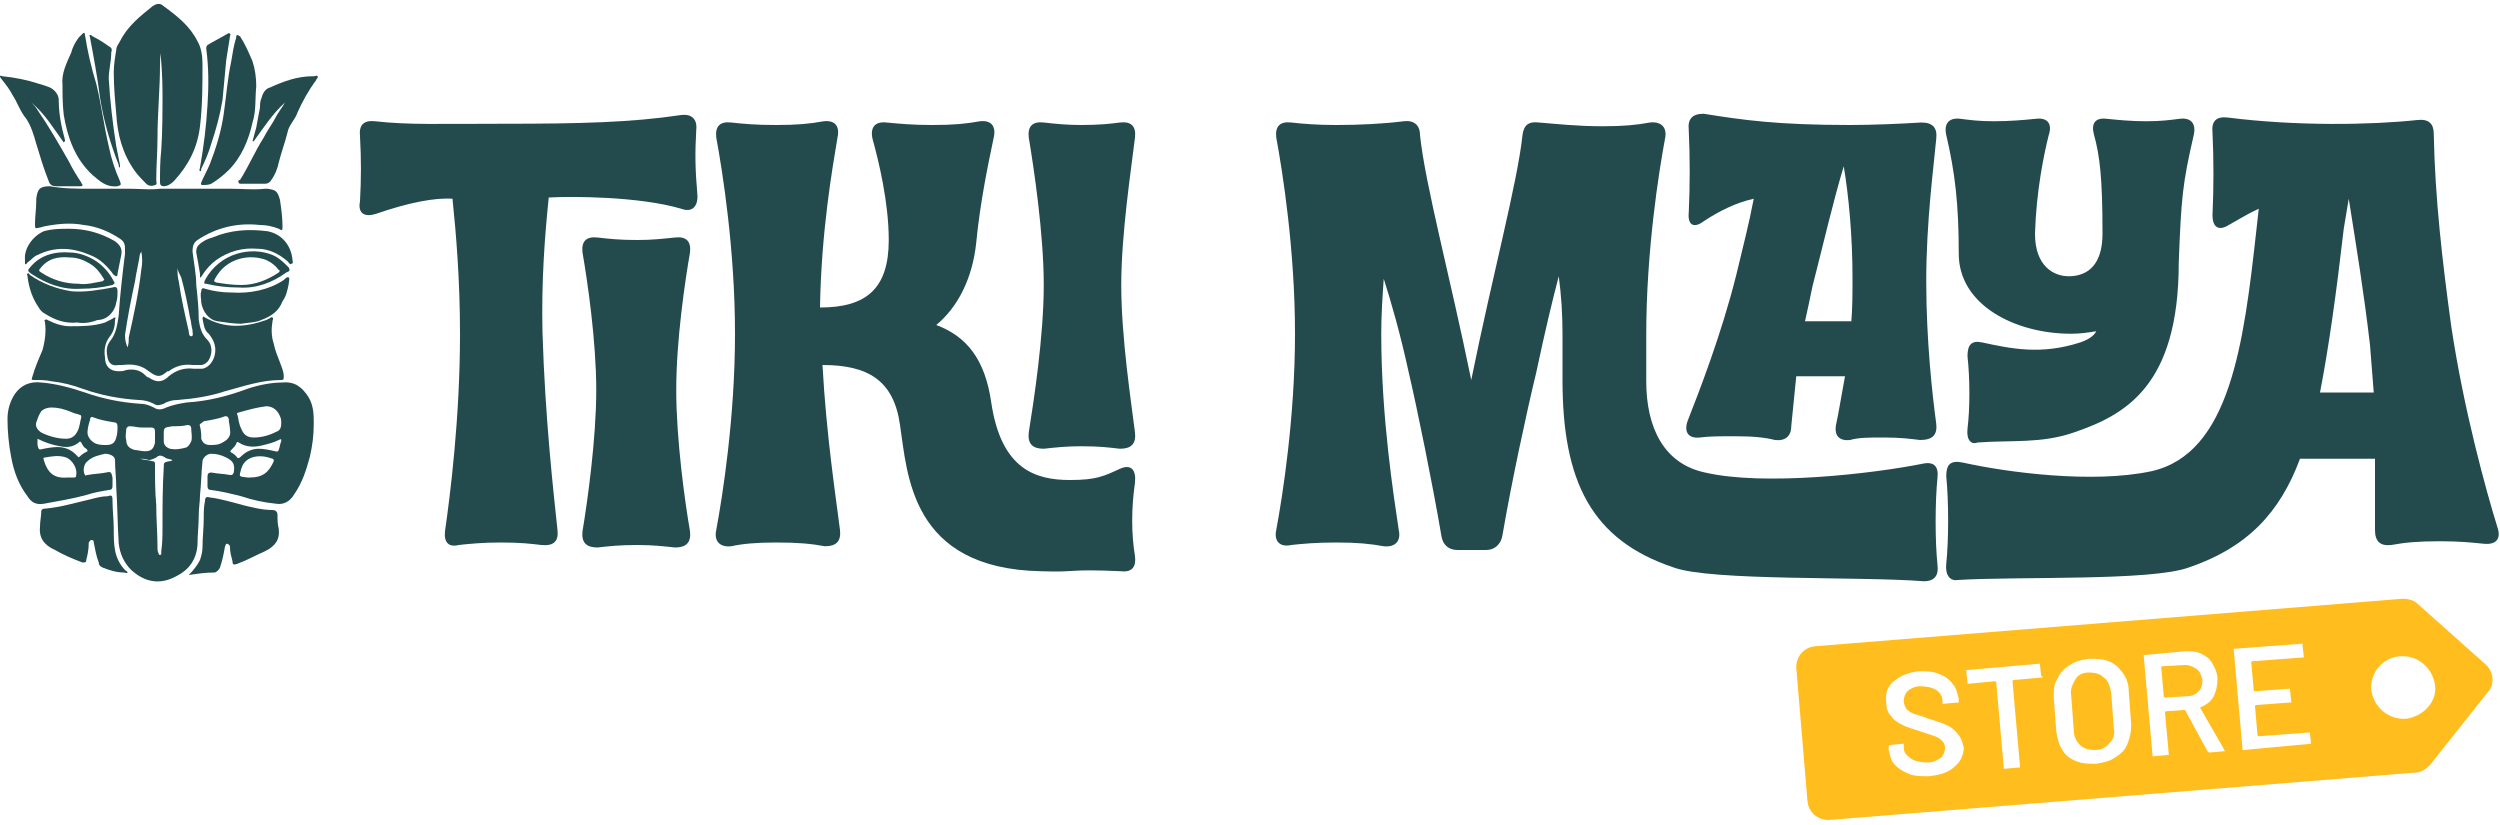
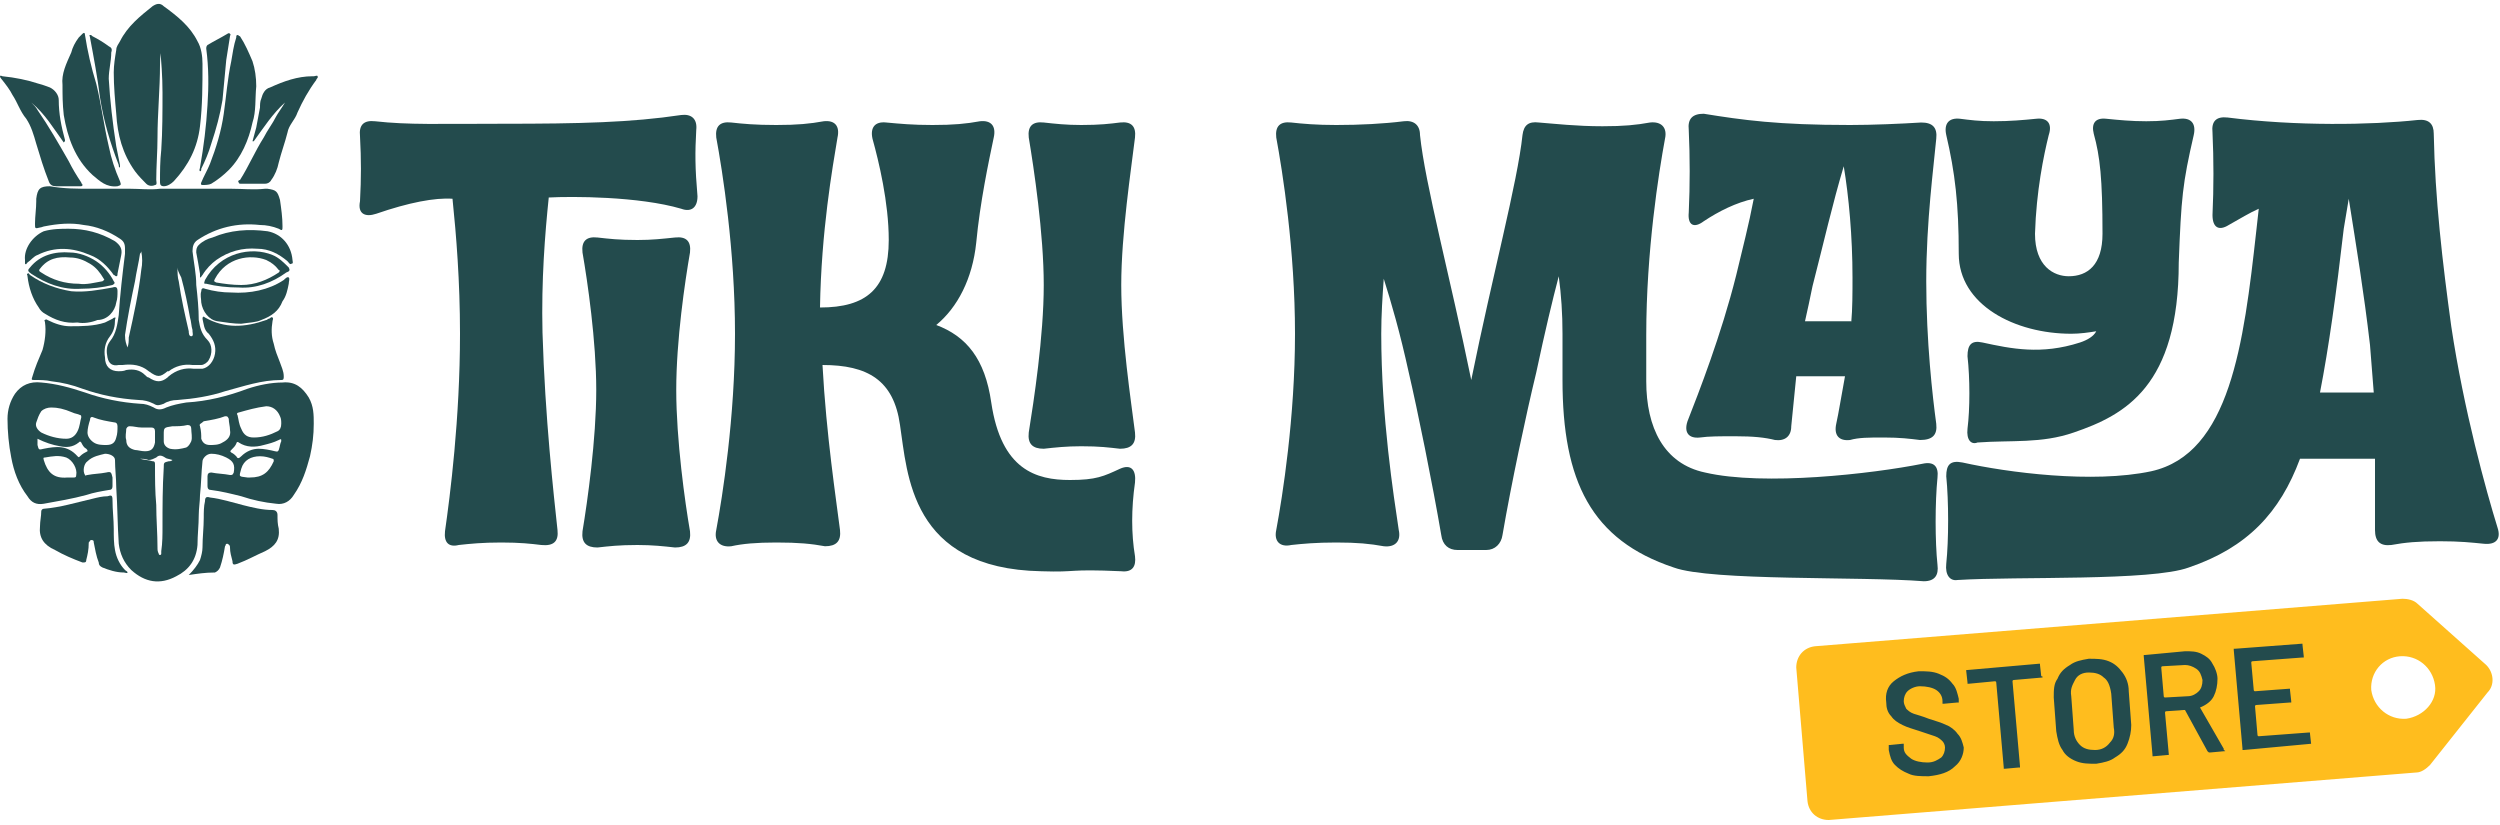
<svg xmlns="http://www.w3.org/2000/svg" version="1.1" baseProfile="tiny" id="Layer_1" x="0px" y="0px" viewBox="0 0 200 66" overflow="visible" xml:space="preserve">
+   <polygon fill="#234B4D" points="149.6,52.8 185.1,50.2 186.3,60.3 150,63.7 " />
  <g>
    <g>
      <path fill="#234B4D" d="M35.6,42.5c0.4-2.8,1.2-9,1.2-15.8c0-4.2-0.3-7.9-0.6-10.8c-1.4-0.1-3.5,0.3-6.1,1.2c-0.9,0.3-1.5,0-1.3-1    c0.1-1.9,0.1-3.3,0-5.2C28.7,10,29.1,9.6,30,9.7c2.7,0.3,5.1,0.2,10.2,0.2c6.2,0,10.3-0.1,14.3-0.7c0.8-0.1,1.3,0.3,1.2,1.2    c-0.1,1.8-0.1,3,0.1,5.3c0,0.9-0.5,1.3-1.3,1c-3.4-1-8.8-1-10.6-0.9c-0.3,2.9-0.6,6.6-0.5,10.8c0.2,6.8,0.9,13,1.2,15.8    c0.1,0.9-0.3,1.3-1.3,1.2c-0.8-0.1-1.7-0.2-3.2-0.2c-1.5,0-2.5,0.1-3.4,0.2C35.9,43.8,35.5,43.4,35.6,42.5z M46.6,42.5    c0.4-2.4,1.1-7.4,1.1-11.3s-0.7-8.7-1.1-11c-0.1-0.9,0.3-1.3,1.2-1.2c0.9,0.1,1.7,0.2,3.2,0.2c1.2,0,2-0.1,3-0.2    c0.9-0.1,1.3,0.3,1.2,1.2c-0.4,2.3-1.1,7-1.1,11s0.7,9,1.1,11.3c0.1,0.9-0.3,1.3-1.2,1.3c-0.9-0.1-1.8-0.2-3-0.2    c-1.5,0-2.3,0.1-3.2,0.2C46.9,43.8,46.5,43.4,46.6,42.5z" />
      <path fill="#234B4D" d="M72,34c-0.5-3.6-2.6-4.8-6.2-4.8c0.3,5.6,1.1,10.8,1.4,13.2c0.1,0.9-0.3,1.3-1.2,1.3    c-1.1-0.2-2.1-0.3-3.9-0.3c-1.6,0-2.7,0.1-3.6,0.3c-0.9,0.1-1.4-0.4-1.2-1.3c0.5-2.7,1.5-9,1.5-15.7c0-6.7-1-13-1.5-15.7    c-0.1-0.9,0.3-1.3,1.2-1.2c0.9,0.1,1.9,0.2,3.6,0.2c1.7,0,2.7-0.1,3.8-0.3c0.9-0.1,1.3,0.4,1.1,1.3c-0.4,2.4-1.3,7.5-1.4,13.6    c3.7,0,5.5-1.5,5.5-5.4c0-3-0.8-6.3-1.3-8.1c-0.2-0.9,0.2-1.4,1.1-1.3C72,9.9,73,10,74.6,10c1.7,0,2.7-0.1,3.8-0.3    c0.9-0.1,1.3,0.4,1.1,1.3c-0.4,1.9-1.1,5.2-1.4,8.4c-0.3,2.9-1.5,5.2-3.2,6.6c2.4,0.9,3.9,2.7,4.4,6.2c0.8,5.4,3.6,6.2,6.3,6.2    c2.1,0,2.7-0.3,4-0.9c0.9-0.4,1.3,0.1,1.2,1.1c-0.3,2.1-0.3,4.1,0,5.9c0.1,0.8-0.2,1.3-1.1,1.2c-4.4-0.2-3.4,0.1-6.4,0    C72.8,45.5,72.6,37.9,72,34z M82.3,34.6c0.4-2.5,1.2-7.7,1.2-11.8c0-4.1-0.8-9.4-1.2-11.8c-0.1-0.9,0.3-1.3,1.2-1.2    c0.9,0.1,1.8,0.2,3,0.2c1.5,0,2.3-0.1,3.1-0.2c0.9-0.1,1.3,0.3,1.2,1.2c-0.3,2.5-1.1,7.7-1.1,11.8c0,4.2,0.8,9.4,1.1,11.8    c0.1,0.9-0.3,1.3-1.2,1.3c-0.9-0.1-1.6-0.2-3.1-0.2c-1.2,0-2.1,0.1-3,0.2C82.6,35.9,82.2,35.5,82.3,34.6z" />
      <path fill="#234B4D" d="M133.9,45.4c-6.6-2.2-8.9-6.9-8.9-15v-3.7c0-1.6-0.1-3.1-0.3-4.6c-0.5,1.9-1.1,4.4-1.8,7.7    c-0.8,3.3-2,8.9-2.7,13c-0.1,0.7-0.6,1.2-1.3,1.2h-2.3c-0.7,0-1.2-0.4-1.3-1.2c-0.7-4.1-1.9-10-2.6-13c-0.7-3.2-1.4-5.6-2-7.5    c-0.1,1.4-0.2,2.9-0.2,4.4c0,6.7,1,13,1.4,15.7c0.2,0.9-0.3,1.4-1.2,1.3c-1.1-0.2-2.1-0.3-3.8-0.3c-1.6,0-2.7,0.1-3.6,0.2    c-0.9,0.2-1.4-0.3-1.2-1.2c0.5-2.7,1.5-9,1.5-15.7c0-6.7-1-13-1.5-15.7c-0.1-0.9,0.3-1.3,1.2-1.2c0.9,0.1,2,0.2,3.6,0.2    c1.9,0,3.8-0.1,5.4-0.3c0.8-0.1,1.3,0.3,1.3,1.1c0.4,3.9,2.4,11.3,4.1,19.6c1.7-8.4,3.7-15.8,4.1-19.6c0.1-0.8,0.5-1.1,1.3-1    c1.3,0.1,3,0.3,5.1,0.3c1.7,0,2.7-0.1,3.8-0.3c0.9-0.1,1.4,0.4,1.2,1.3c-0.5,2.7-1.5,9-1.5,15.7v3.7c0,3.7,1.4,6.6,4.7,7.3    c4.7,1.1,13.4,0.1,17.4-0.7c0.9-0.2,1.3,0.2,1.2,1.1c-0.2,2-0.2,5.1,0,7c0.1,0.8-0.2,1.3-1.1,1.3    C148.9,46.1,136.9,46.5,133.9,45.4z M138.8,34.9c-1.2,0-2.1,0-2.8,0.1c-0.9,0.1-1.3-0.4-1-1.3c0.9-2.3,2.7-6.9,3.9-11.7    c0.5-2.1,1-4,1.4-6.1c-1.4,0.3-2.8,1-4,1.8c-0.8,0.6-1.3,0.3-1.2-0.7c0.1-2.2,0.1-4.4,0-6.6c-0.1-0.9,0.3-1.3,1.2-1.3    c3.1,0.5,5.9,0.9,11.7,0.9c1.8,0,4.1-0.1,5.7-0.2c0.9,0,1.3,0.4,1.2,1.3c-0.2,2.2-0.8,6.6-0.8,11.4s0.5,9.2,0.8,11.4    c0.1,0.9-0.3,1.3-1.3,1.3c-0.8-0.1-1.6-0.2-2.9-0.2c-1.2,0-2,0-2.7,0.2c-0.9,0.1-1.3-0.4-1.1-1.3c0.2-0.9,0.4-2.2,0.7-3.8h-3.9    l-0.4,4c0,0.8-0.5,1.2-1.3,1.1C141.2,35,140.3,34.9,138.8,34.9z M148.1,25.8c0.1-1.1,0.1-2.4,0.1-3.6c0-3.3-0.3-6.5-0.7-8.9    c-0.9,3-1.6,6.1-2.5,9.6c-0.2,1-0.4,1.9-0.6,2.8H148.1z" />
      <path fill="#234B4D" d="M155.7,45.1c0.2-1.9,0.2-5,0-7c0-0.9,0.3-1.3,1.3-1.1c3.6,0.8,10.4,1.7,15.1,0.7    c6.3-1.4,7.4-10.2,8.4-19.2l0.2-1.8c-0.7,0.3-1.5,0.8-2.4,1.3c-0.8,0.5-1.3,0.2-1.3-0.8c0.1-2.2,0.1-4.4,0-6.6    c-0.1-0.9,0.3-1.3,1.2-1.2c5.5,0.7,11.5,0.6,15.2,0.2c0.9-0.1,1.3,0.3,1.3,1.1c0.1,5.2,0.7,10.3,1.4,15.4c1,6.7,2.8,13.2,3.7,16.1    c0.3,0.9-0.1,1.4-1.1,1.3c-1-0.1-1.9-0.2-3.5-0.2c-1.8,0-2.8,0.1-3.9,0.3c-0.9,0.1-1.3-0.3-1.3-1.2c0-1.3,0-3.3,0-5.7h-6    c-1.6,4.3-4.2,7.1-8.9,8.7c-3,1.1-13.7,0.7-18.5,1C156,46.5,155.6,46,155.7,45.1z M157.4,34.3c0.2-1.6,0.2-4,0-5.8    c0-0.9,0.3-1.3,1.2-1.1c2.3,0.5,4.7,1,7.8,0c0.6-0.2,1.1-0.5,1.3-0.9c-0.6,0.1-1.3,0.2-2,0.2c-4.5,0-9-2.3-9-6.4    c0-4-0.3-6.5-1-9.5c-0.2-0.9,0.2-1.4,1.1-1.3c0.8,0.1,1.5,0.2,2.7,0.2c1.3,0,2.4-0.1,3.4-0.2c0.9-0.1,1.3,0.4,1,1.3    c-0.4,1.6-1,4.5-1.1,7.9c0,2.6,1.5,3.4,2.7,3.4c1.5,0,2.7-0.9,2.7-3.4c0-4.4-0.2-6.2-0.7-8c-0.2-0.8,0.1-1.3,1-1.2    c1,0.1,2,0.2,3.2,0.2c1.2,0,1.9-0.1,2.7-0.2c0.9-0.1,1.3,0.4,1.1,1.3c-0.9,3.9-1,5-1.2,10.2c0,9.9-4.3,12.2-8.4,13.6    c-2.6,0.9-5,0.6-7.7,0.8C157.7,35.6,157.3,35.2,157.4,34.3z M189.9,31.4c-0.1-1.3-0.2-2.6-0.3-3.8c-0.5-4.3-1.1-7.9-1.7-11.7    l-0.4,2.4c-0.6,5.2-1.2,9.5-1.9,13.1H189.9z" />
    </g>
    <g>
      <path fill="#FFBD1E" d="M198.9,53.2l-5.5-4.9c-0.3-0.3-0.8-0.4-1.2-0.4l-47,3.8c-0.9,0.1-1.5,0.8-1.5,1.7l0.9,10.7    c0.1,0.9,0.8,1.5,1.7,1.5l47-3.8c0.4,0,0.8-0.3,1.1-0.6l4.6-5.8C199.6,54.8,199.5,53.8,198.9,53.2z M156.4,61.3    c-0.5,0.5-1.2,0.7-2.1,0.8c-0.6,0-1.2,0-1.6-0.2c-0.5-0.2-0.8-0.4-1.1-0.7c-0.3-0.3-0.4-0.7-0.5-1.2l0-0.3c0,0,0-0.1,0-0.1    c0,0,0.1,0,0.1,0l1-0.1c0,0,0.1,0,0.1,0c0,0,0,0.1,0,0.1l0,0.2c0,0.4,0.2,0.6,0.6,0.9c0.3,0.2,0.8,0.3,1.3,0.3    c0.5,0,0.8-0.2,1.1-0.4c0.2-0.2,0.3-0.5,0.3-0.8c0-0.2-0.1-0.4-0.2-0.5c-0.1-0.1-0.3-0.3-0.6-0.4c-0.3-0.1-0.6-0.2-1.2-0.4    c-0.6-0.2-1-0.3-1.4-0.5c-0.4-0.2-0.7-0.4-0.9-0.7c-0.3-0.3-0.4-0.7-0.4-1.1c-0.1-0.7,0.1-1.3,0.6-1.7c0.5-0.4,1.1-0.7,2-0.8    c0.6,0,1.1,0,1.6,0.2c0.5,0.2,0.8,0.4,1.1,0.8c0.3,0.3,0.4,0.8,0.5,1.2l0,0.2c0,0,0,0.1,0,0.1c0,0-0.1,0-0.1,0l-1.1,0.1    c0,0-0.1,0-0.1,0c0,0,0-0.1,0-0.1l0-0.1c0-0.4-0.2-0.7-0.5-0.9c-0.3-0.2-0.8-0.3-1.3-0.3c-0.4,0-0.8,0.2-1,0.4    c-0.2,0.2-0.3,0.5-0.3,0.8c0,0.2,0.1,0.4,0.2,0.6c0.1,0.1,0.3,0.3,0.6,0.4c0.3,0.1,0.7,0.2,1.2,0.4c0.6,0.2,1,0.3,1.4,0.5    c0.3,0.1,0.7,0.4,0.9,0.7c0.3,0.3,0.4,0.7,0.5,1.1C157.1,60.3,156.9,60.9,156.4,61.3z M163.4,54.2    C163.4,54.2,163.4,54.2,163.4,54.2l-2.3,0.2c0,0-0.1,0-0.1,0.1l0.6,6.8c0,0,0,0.1,0,0.1c0,0-0.1,0-0.1,0l-1.1,0.1c0,0-0.1,0-0.1,0    c0,0,0-0.1,0-0.1l-0.6-6.8c0,0,0-0.1-0.1-0.1l-2.1,0.2c0,0-0.1,0-0.1,0c0,0,0-0.1,0-0.1l-0.1-0.9c0,0,0-0.1,0-0.1c0,0,0.1,0,0.1,0    l5.7-0.5c0,0,0.1,0,0.1,0c0,0,0,0.1,0,0.1l0.1,0.9C163.4,54.1,163.4,54.1,163.4,54.2z M170.2,59.5c-0.2,0.5-0.5,0.8-1,1.1    c-0.4,0.3-0.9,0.4-1.5,0.5c-0.6,0-1.1,0-1.6-0.2c-0.5-0.2-0.9-0.5-1.1-0.9c-0.3-0.4-0.4-0.9-0.5-1.5l-0.2-2.7c0-0.6,0-1.1,0.3-1.5    c0.2-0.5,0.5-0.8,1-1.1c0.4-0.3,0.9-0.4,1.5-0.5c0.6,0,1.1,0,1.6,0.2c0.5,0.2,0.8,0.5,1.1,0.9c0.3,0.4,0.5,0.9,0.5,1.5l0.2,2.7    C170.5,58.5,170.4,59,170.2,59.5z M177.9,60.1l-1.1,0.1c-0.1,0-0.1,0-0.2-0.1l-1.8-3.3c0,0,0,0-0.1,0l-1.4,0.1c0,0-0.1,0-0.1,0.1    l0.3,3.3c0,0,0,0.1,0,0.1c0,0-0.1,0-0.1,0l-1.1,0.1c0,0-0.1,0-0.1,0c0,0,0-0.1,0-0.1l-0.7-7.9c0,0,0-0.1,0-0.1c0,0,0.1,0,0.1,0    l3.2-0.3c0.5,0,0.9,0,1.3,0.2c0.4,0.2,0.7,0.4,0.9,0.8c0.2,0.3,0.4,0.8,0.4,1.2c0,0.5-0.1,1-0.3,1.4c-0.2,0.4-0.6,0.7-1.1,0.9    c0,0,0,0,0,0c0,0,0,0,0,0l1.9,3.3c0,0,0,0.1,0,0.1C178.1,60.1,178,60.1,177.9,60.1z M184.9,59.5C184.9,59.5,184.9,59.5,184.9,59.5    l-5.4,0.5c0,0-0.1,0-0.1,0c0,0,0-0.1,0-0.1l-0.7-7.9c0,0,0-0.1,0-0.1c0,0,0.1,0,0.1,0l5.3-0.4c0,0,0.1,0,0.1,0c0,0,0,0.1,0,0.1    l0.1,0.9c0,0,0,0.1,0,0.1c0,0-0.1,0-0.1,0l-4,0.3c0,0-0.1,0-0.1,0.1l0.2,2.2c0,0,0,0.1,0.1,0.1l2.7-0.2c0,0,0.1,0,0.1,0    c0,0,0,0.1,0,0.1l0.1,0.9c0,0,0,0.1,0,0.1c0,0-0.1,0-0.1,0l-2.7,0.2c0,0-0.1,0-0.1,0.1l0.2,2.3c0,0,0,0.1,0.1,0.1l4-0.3    c0,0,0.1,0,0.1,0c0,0,0,0.1,0,0.1l0.1,0.9C185,59.4,184.9,59.5,184.9,59.5z M192.5,57.5c-1.4,0.1-2.6-0.9-2.8-2.3    c-0.1-1.4,0.9-2.6,2.3-2.7c1.4-0.1,2.6,0.9,2.8,2.3C195,56.1,193.9,57.3,192.5,57.5z" />
      <path fill="#FFBD1E" d="M168.3,54.2c-0.3-0.3-0.7-0.4-1.2-0.4c-0.5,0-0.9,0.2-1.1,0.6s-0.4,0.7-0.3,1.3l0.2,2.7    c0,0.5,0.2,0.9,0.5,1.2c0.3,0.3,0.7,0.4,1.2,0.4c0.5,0,0.9-0.2,1.2-0.6c0.3-0.3,0.4-0.7,0.3-1.2l-0.2-2.7    C168.8,54.8,168.6,54.4,168.3,54.2z" />
      <path fill="#FFBD1E" d="M175.7,53.5c-0.3-0.2-0.6-0.3-0.9-0.3l-1.8,0.1c0,0-0.1,0-0.1,0.1l0.2,2.3c0,0,0,0.1,0.1,0.1l1.8-0.1    c0.4,0,0.7-0.2,0.9-0.4c0.2-0.2,0.3-0.5,0.3-0.9C176.1,54,176,53.7,175.7,53.5z" />
    </g>
    <g>
      <path fill="#234B4D" d="M16.2,36.9c-0.1,0.9-0.1,1.8-0.2,2.7c0,0.5-0.1,1.1-0.1,1.6c0,0.8-0.1,1.6-0.1,2.4c-0.1,1.2-0.7,2-1.7,2.5    c-1.3,0.7-2.5,0.5-3.6-0.5c-0.6-0.6-0.9-1.3-1-2.1c-0.1-1.5-0.1-3-0.2-4.5c0-0.7-0.1-1.5-0.1-2.2c0-0.3-0.4-0.5-0.8-0.5    C8,36.4,7.4,36.5,7,36.9c-0.3,0.2-0.4,0.8-0.2,1.1C6.8,38.1,6.9,38,7,38c0.5-0.1,1-0.1,1.5-0.2c0.4-0.1,0.4,0,0.5,0.4    c0,0.2,0,0.5,0,0.7c0,0.2-0.1,0.3-0.3,0.3c-0.6,0.1-1.2,0.2-1.8,0.4c-1.1,0.3-2.3,0.5-3.4,0.7c-0.6,0.1-1-0.1-1.3-0.6    c-0.7-0.9-1.1-2-1.3-3.1c-0.2-1-0.3-2.1-0.3-3.1c0-0.7,0.2-1.4,0.6-2c0.5-0.7,1.2-1,2.1-0.9c1.2,0.1,2.3,0.4,3.5,0.8    c1.4,0.5,2.9,0.8,4.4,0.9c0.4,0,0.7,0.1,1.1,0.3c0.3,0.2,0.6,0.2,1,0c0.5-0.2,1-0.3,1.6-0.4c1.7-0.1,3.3-0.5,4.9-1.1    c0.9-0.3,1.9-0.5,2.8-0.5c1-0.1,1.6,0.4,2.1,1.2c0.4,0.7,0.4,1.4,0.4,2.1c0,0.9-0.1,1.7-0.3,2.6c-0.3,1.1-0.6,2.1-1.3,3.1    c-0.3,0.5-0.8,0.8-1.4,0.7c-1-0.1-1.9-0.3-2.8-0.6c-0.8-0.2-1.6-0.4-2.4-0.5c-0.2,0-0.3-0.1-0.3-0.3c0-0.3,0-0.5,0-0.8    c0-0.2,0.1-0.3,0.3-0.3c0.5,0.1,1,0.1,1.5,0.2c0.2,0,0.2,0,0.3-0.2c0.1-0.6,0-0.9-0.6-1.2c-0.4-0.2-0.8-0.3-1.2-0.3    C16.5,36.3,16.2,36.7,16.2,36.9z M22.5,33.9c0-0.2,0-0.4-0.1-0.6c-0.2-0.5-0.6-0.8-1.1-0.8c-0.8,0.1-1.5,0.3-2.2,0.5    c-0.1,0-0.2,0.1-0.1,0.2c0.1,0.4,0.1,0.7,0.3,1.1c0.2,0.5,0.5,0.7,1,0.7c0.7,0,1.3-0.2,1.9-0.5C22.4,34.4,22.5,34.2,22.5,33.9z     M4.1,32.6c-0.3,0-0.6,0.1-0.8,0.3c-0.2,0.3-0.3,0.6-0.4,0.9c-0.1,0.3,0.1,0.6,0.4,0.8c0.6,0.3,1.3,0.5,2,0.5    c0.4,0,0.7-0.2,0.9-0.6c0.2-0.4,0.2-0.8,0.3-1.1c0-0.1,0-0.2-0.1-0.2c-0.2-0.1-0.4-0.1-0.6-0.2C5.1,32.7,4.6,32.6,4.1,32.6z     M16,34.1c0.1,0.4,0.1,0.7,0.1,1c0.1,0.3,0.3,0.5,0.7,0.5c0.3,0,0.7,0,1-0.2c0.4-0.2,0.7-0.5,0.6-1c0-0.3-0.1-0.6-0.1-0.9    c-0.1-0.2-0.1-0.2-0.3-0.2c-0.5,0.2-1.1,0.3-1.7,0.4C16.1,33.9,15.9,33.9,16,34.1z M8.5,35.6c0.5,0,0.7-0.2,0.8-0.6    c0.1-0.3,0.1-0.6,0.1-0.9c0-0.2-0.1-0.3-0.2-0.3c-0.6-0.1-1.2-0.2-1.7-0.4c-0.2-0.1-0.3,0-0.3,0.2C7.1,33.9,7,34.3,7,34.6    c0,0.3,0.2,0.6,0.5,0.8C7.8,35.6,8.2,35.6,8.5,35.6z M12.4,34.9C12.4,34.9,12.4,34.9,12.4,34.9c0-0.1,0-0.3,0-0.4    c0-0.2-0.1-0.3-0.3-0.3c-0.3,0-0.5,0-0.8,0c-0.3,0-0.6-0.1-0.9-0.1c-0.1,0-0.2,0-0.3,0.2c0,0.3-0.1,0.6,0,0.9    c0,0.5,0.3,0.7,0.7,0.8c0.2,0,0.5,0.1,0.8,0.1c0.5,0,0.7-0.2,0.8-0.7C12.4,35.1,12.4,35,12.4,34.9z M11.2,36.7    C11.2,36.7,11.2,36.7,11.2,36.7c0.3,0.1,0.7,0.1,1,0.2c0.2,0,0.2,0.1,0.2,0.3c0,1.1,0,2.1,0.1,3.2c0,1.1,0.1,2.3,0.1,3.4    c0,0.2,0,0.3,0.1,0.5c0,0,0,0.1,0.1,0.1c0,0,0.1,0,0.1-0.1c0-0.1,0-0.1,0-0.2c0.1-0.7,0.1-1.3,0.1-2c0-1.6,0-3.1,0.1-4.7    c0-0.4,0-0.4,0.4-0.5c0.1,0,0.2,0,0.3-0.1c-0.3-0.1-0.5-0.1-0.6-0.2c-0.3-0.2-0.5-0.2-0.7,0c-0.2,0.1-0.4,0.2-0.6,0.2    C11.6,36.7,11.4,36.7,11.2,36.7z M13.1,34.8c0,0.2,0,0.4,0,0.5c0,0.3,0.2,0.5,0.5,0.6c0.5,0.1,0.9,0,1.3-0.1    c0.2-0.1,0.3-0.3,0.4-0.5c0.1-0.3,0-0.7,0-1c0-0.2-0.1-0.3-0.3-0.3c-0.4,0.1-0.8,0.1-1.2,0.1C13.1,34.2,13.1,34.2,13.1,34.8z     M5.4,38.2c0.2,0,0.3,0,0.5,0c0.1,0,0.2,0,0.2-0.2c0.1-0.5-0.3-1.2-0.8-1.4c-0.6-0.2-1.1-0.1-1.7,0c-0.2,0-0.1,0.1-0.1,0.2    C3.8,37.8,4.3,38.3,5.4,38.2z M20,38.2c1,0,1.5-0.4,1.9-1.3c0-0.1,0-0.2-0.1-0.2c-0.3-0.1-0.6-0.2-1-0.2c-0.7,0-1.3,0.3-1.5,1    c-0.2,0.7-0.2,0.6,0.5,0.7C20,38.2,20,38.2,20,38.2z M22.5,35.3c0-0.2,0-0.2-0.2-0.1c-0.4,0.2-0.8,0.3-1.2,0.4    c-0.7,0.2-1.4,0.2-2-0.2c-0.1-0.1-0.2,0-0.2,0.1c-0.1,0.2-0.2,0.3-0.4,0.5c-0.1,0.1-0.1,0.1,0,0.2c0.2,0.1,0.3,0.2,0.4,0.3    c0.1,0.2,0.2,0.2,0.4,0c0.4-0.4,0.9-0.6,1.4-0.6c0.4,0,0.9,0.1,1.3,0.2c0.1,0,0.2,0.1,0.3-0.1C22.4,35.7,22.4,35.5,22.5,35.3z     M3,35.1C3,35.2,2.9,35.2,3,35.1c0,0.2,0,0.4,0,0.5C3.1,36,3.1,36,3.5,35.9c1-0.2,1.9-0.3,2.7,0.6c0.1,0.1,0.1,0.1,0.2,0    c0.2-0.2,0.4-0.3,0.6-0.4C7,36,7,36,6.9,35.9c-0.2-0.1-0.3-0.3-0.4-0.5c-0.1-0.1-0.1-0.1-0.2,0c-0.5,0.4-1,0.4-1.5,0.3    C4.2,35.6,3.6,35.4,3,35.1z" />
      <path fill="#234B4D" d="M7.3,15.1c1,0,2.1,0,3.1,0c0.8,0,1.6,0.1,2.4,0c1,0,2,0,3,0c0.9,0,1.8,0,2.7,0c0.9,0,1.8,0.1,2.7,0    c0.1,0,0.1,0,0.2,0c0.7,0.1,0.8,0.2,1,0.9c0.1,0.7,0.2,1.4,0.2,2.1c0,0.3,0,0.4-0.3,0.2c-0.5-0.2-1-0.3-1.5-0.3    c-1.8-0.2-3.5,0.2-5,1.2c-0.3,0.2-0.4,0.5-0.4,0.9c0.1,0.9,0.3,1.8,0.3,2.7c0.1,0.9,0.2,1.9,0.2,2.8c0.1,0.6,0.2,1.1,0.7,1.6    c0.4,0.4,0.4,1.1,0.1,1.6c-0.1,0.2-0.4,0.4-0.6,0.4c-0.2,0-0.5,0-0.7,0c-0.7-0.1-1.4,0.1-1.9,0.5c0,0,0,0-0.1,0    c-0.6,0.5-0.8,0.5-1.5,0c-0.6-0.5-1.3-0.6-2.1-0.5c-0.1,0-0.2,0-0.3,0c-0.5,0.1-0.8-0.1-0.9-0.6c-0.1-0.5-0.1-0.9,0.2-1.3    c0.5-0.6,0.6-1.4,0.7-2.1c0.1-1.6,0.3-3.3,0.5-4.9c0-0.1,0-0.2,0-0.4c0-0.4-0.1-0.6-0.4-0.8c-0.9-0.6-1.9-1-2.9-1.1    c-1-0.2-2.1-0.1-3.1,0.1c-0.1,0-0.3,0.1-0.4,0.1c-0.4,0.1-0.4,0.1-0.4-0.3c0-0.6,0.1-1.2,0.1-1.8c0-0.1,0-0.1,0-0.2    c0.1-0.8,0.3-1,1.1-1C5.1,15.1,6.2,15.1,7.3,15.1C7.3,15.1,7.3,15.1,7.3,15.1z M10.2,27.8c0.1-0.3,0.1-0.5,0.1-0.8    c0.4-1.8,0.8-3.6,1-5.4c0.1-0.5,0.1-1,0-1.5c0,0.1-0.1,0.2-0.1,0.2c-0.1,0.7-0.3,1.5-0.4,2.2c-0.3,1.4-0.6,2.9-0.8,4.3    C10,27.3,10.1,27.5,10.2,27.8z M14.2,21.4C14.1,21.4,14.1,21.4,14.2,21.4c0,0.4,0,0.8,0.1,1.1c0.2,1.4,0.5,2.7,0.8,4    c0,0.1,0,0.4,0.2,0.4c0.2,0,0.1-0.3,0.1-0.4c0,0,0-0.1,0-0.1c-0.1-0.3-0.1-0.7-0.2-1c-0.2-1.1-0.4-2.1-0.7-3.2    C14.3,21.8,14.2,21.6,14.2,21.4z" />
      <path fill="#234B4D" d="M12.9,3.3c0,0.6-0.1,1.2-0.1,1.9c0,1.9-0.2,3.9-0.2,5.8c0,1.1-0.1,2.3-0.1,3.4c0,0.1,0.1,0.4-0.1,0.4    c-0.2,0.1-0.5,0.1-0.7-0.1c-0.3-0.3-0.6-0.6-0.9-1c-1-1.4-1.4-2.9-1.5-4.6C9.2,8,9.1,6.9,9.1,5.8c0-0.6,0.1-1.2,0.2-1.8    c0-0.3,0.2-0.5,0.3-0.7c0.6-1.2,1.6-2,2.6-2.8c0.3-0.2,0.6-0.3,0.9,0c1.1,0.8,2.1,1.6,2.7,2.8c0.3,0.5,0.4,1.2,0.4,1.8    c0,1.7,0,3.3-0.2,5c-0.2,1.7-0.9,3.1-2.1,4.4c-0.2,0.2-0.5,0.4-0.8,0.4c-0.2,0-0.3-0.1-0.3-0.3c0-0.9,0-1.7,0.1-2.6    c0.1-1.5,0.1-3.1,0.1-4.6c0-1.3-0.1-2.5-0.2-3.8C12.9,3.5,12.9,3.4,12.9,3.3z" />
      <path fill="#234B4D" d="M9.5,29.7c0.1,0,0.4,0,0.6-0.1c0.6-0.1,1.1,0,1.5,0.4c0.1,0.1,0.2,0.2,0.3,0.2c0.6,0.4,1,0.4,1.5,0    c0,0,0.1-0.1,0.1-0.1c0.6-0.5,1.3-0.7,2-0.6c0.2,0,0.5,0,0.7,0c0.5-0.1,0.9-0.6,1-1.2c0.1-0.6-0.1-1.1-0.5-1.6    c-0.4-0.3-0.4-0.8-0.5-1.2c0-0.2,0.1-0.2,0.2-0.1c1.6,0.9,3.2,0.8,4.9,0.2c0.1,0,0.1-0.1,0.2-0.1c0.1,0,0.2-0.2,0.3-0.1    c0.1,0.1,0,0.2,0,0.3c-0.1,0.6-0.1,1.2,0.1,1.8c0.1,0.5,0.3,1,0.5,1.5c0.1,0.3,0.3,0.7,0.3,1.1c0,0.2,0,0.3-0.2,0.3    c-1.6,0-3,0.5-4.5,0.9c-1.2,0.4-2.5,0.6-3.8,0.7c-0.4,0-0.8,0.1-1.1,0.3c-0.3,0.1-0.5,0.2-0.8,0c-0.4-0.2-0.8-0.3-1.2-0.3    c-1.6-0.1-3.1-0.4-4.5-0.9c-0.8-0.3-1.6-0.5-2.5-0.6c-0.4-0.1-0.9-0.1-1.3-0.1c-0.3,0-0.3,0-0.2-0.3c0.2-0.7,0.5-1.4,0.8-2.1    c0.2-0.7,0.3-1.5,0.2-2.2c0-0.1-0.1-0.2,0-0.2c0.1-0.1,0.2,0,0.2,0c0.6,0.3,1.2,0.5,1.8,0.5c0.9,0,1.9,0,2.8-0.3    c0.2-0.1,0.4-0.2,0.6-0.3c0,0,0.1-0.1,0.2-0.1c0.1,0,0,0.1,0,0.2c0,0.5-0.1,0.9-0.4,1.3c-0.4,0.5-0.5,1.1-0.4,1.7    C8.4,29.3,8.8,29.7,9.5,29.7z" />
      <path fill="#234B4D" d="M5,6.8C4.9,5.9,5.3,5.1,5.7,4.2C5.8,3.8,6,3.4,6.3,3c0.1-0.1,0.2-0.2,0.3-0.3c0.1-0.1,0.2-0.1,0.2,0.1    C7,4.1,7.3,5.4,7.7,6.7c0.4,1.6,0.6,3.3,1,5c0.2,1,0.5,1.9,0.9,2.8c0.1,0.3,0.1,0.3-0.2,0.4c-0.9,0.1-1.4-0.4-2-0.9    c-1.4-1.3-2-3-2.3-4.8C5,8.3,5,7.6,5,6.8z" />
      <path fill="#234B4D" d="M3.2,42.1c0-0.4,0.1-0.8,0.1-1.2c0-0.1,0.1-0.2,0.2-0.2c1.3-0.1,2.6-0.5,3.9-0.8c0.4-0.1,0.8-0.2,1.2-0.2    C8.9,39.6,9,39.6,9,40c0,0.8,0.1,1.6,0.1,2.3c0,0.6,0,1.2,0.1,1.7c0.1,0.6,0.4,1.2,0.8,1.6c0.1,0.1,0.2,0.1,0.2,0.2    c0,0.1-0.2,0-0.3,0c-0.6,0-1.2-0.2-1.7-0.4c-0.2-0.1-0.3-0.2-0.3-0.4c-0.2-0.5-0.3-1.1-0.4-1.6c0-0.1,0-0.2-0.2-0.2    c-0.1,0-0.1,0.1-0.2,0.2C7.1,44,7,44.4,6.9,44.8c0,0.2-0.1,0.2-0.3,0.2c-0.8-0.3-1.5-0.6-2.2-1C3.5,43.6,3.1,43,3.2,42.1z" />
      <path fill="#234B4D" d="M15.1,46c0.4-0.4,0.7-0.8,0.9-1.2c0.1-0.3,0.2-0.7,0.2-1c0-0.8,0.1-1.6,0.1-2.4c0-0.4,0-0.9,0.1-1.3    c0-0.3,0.1-0.4,0.4-0.3c0.9,0.1,1.8,0.4,2.6,0.6c0.8,0.2,1.6,0.4,2.4,0.4c0.2,0,0.4,0.1,0.4,0.4c0,0.4,0,0.7,0.1,1.1    c0.1,0.9-0.3,1.4-1.1,1.8c-0.7,0.3-1.4,0.7-2.2,1c-0.3,0.1-0.4,0.1-0.4-0.2c-0.1-0.4-0.2-0.7-0.2-1.1c0-0.1,0-0.2-0.2-0.3    c-0.2,0-0.1,0.1-0.2,0.2c-0.1,0.6-0.2,1.1-0.4,1.7c-0.1,0.2-0.2,0.3-0.4,0.4C16.4,45.8,15.8,45.9,15.1,46z" />
      <path fill="#234B4D" d="M20.5,6.9c-0.1,1,0,2-0.3,2.9c-0.3,1.4-0.9,2.8-1.9,3.8c-0.4,0.4-0.9,0.8-1.4,1.1    c-0.2,0.1-0.5,0.1-0.7,0.1c-0.2,0-0.1-0.2-0.1-0.2c0.2-0.5,0.5-1,0.7-1.5c0.5-1.3,0.9-2.6,1.1-4c0.2-1.4,0.3-2.8,0.6-4.2    c0.1-0.6,0.2-1.3,0.4-1.9c0-0.1,0-0.2,0.1-0.2c0.1,0,0.1,0.1,0.2,0.1c0.4,0.6,0.7,1.3,1,2C20.4,5.5,20.5,6.2,20.5,6.9z" />
      <path fill="#234B4D" d="M5.1,11.4c-0.8-1.1-1.5-2.3-2.6-3.2C2.7,8.4,2.9,8.6,3,8.8c0.9,1.3,1.7,2.7,2.5,4.1c0.3,0.6,0.6,1.1,1,1.7    c0,0.1,0.1,0.1,0.1,0.2c0,0.1-0.1,0.1-0.2,0.1c-0.6,0-1.3,0-1.9,0c-0.3,0-0.5-0.1-0.6-0.4c-0.4-1-0.7-2-1-3    c-0.2-0.7-0.4-1.4-0.8-2C1.6,8.9,1.4,8.2,1,7.6C0.8,7.2,0.5,6.8,0.1,6.3C0.1,6.3,0,6.2,0,6.1c0-0.1,0.2,0,0.2,0    c1,0.1,2,0.3,2.9,0.6C3.5,6.8,3.7,6.9,4,7c0.4,0.2,0.7,0.6,0.7,1c0,1.1,0.2,2.1,0.5,3.2C5.2,11.3,5.2,11.3,5.1,11.4    C5.2,11.4,5.2,11.4,5.1,11.4z" />
      <path fill="#234B4D" d="M22.8,8.2c-1,0.9-1.7,2-2.5,3.1c0,0-0.1,0-0.1,0c0.1-0.4,0.2-0.7,0.3-1.1c0.1-0.5,0.2-1.1,0.3-1.6    c0-0.2,0-0.5,0.1-0.7c0.1-0.4,0.3-0.8,0.7-0.9c1.1-0.5,2.2-0.9,3.4-0.9c0,0,0.1,0,0.1,0c0.1,0,0.3-0.1,0.3,0    c0.1,0.1-0.1,0.2-0.1,0.3c-0.6,0.8-1.1,1.7-1.5,2.6c-0.2,0.6-0.7,1-0.8,1.6c-0.2,0.8-0.5,1.6-0.7,2.4c-0.1,0.5-0.3,1-0.6,1.4    c-0.1,0.2-0.3,0.3-0.5,0.3c-0.6,0-1.3,0-1.9,0c-0.1,0-0.2,0-0.2-0.1c-0.1-0.1,0-0.2,0.1-0.2c0.7-1.1,1.2-2.3,1.9-3.4    c0.3-0.6,0.7-1.1,1-1.7C22.2,9.1,22.5,8.7,22.8,8.2z" />
      <path fill="#234B4D" d="M6.2,25.8c-1,0.1-1.8-0.2-2.6-0.7c-0.2-0.1-0.4-0.3-0.5-0.5c-0.5-0.7-0.8-1.6-0.9-2.5c0-0.1-0.1-0.2,0-0.2    c0.1-0.1,0.1,0,0.2,0.1c1,0.7,2.1,1.1,3.3,1.3c1.1,0.1,2.2-0.1,3.3-0.3c0.3-0.1,0.4,0,0.4,0.3c0,0.3,0,0.6-0.1,0.9    c-0.1,0.7-0.7,1.4-1.5,1.4C7.3,25.8,6.7,25.9,6.2,25.8z" />
      <path fill="#234B4D" d="M19.3,25.9c-0.6,0-1.2-0.1-1.9-0.2c-0.7-0.1-1.2-0.8-1.3-1.5c0-0.3-0.1-0.6,0-0.9c0-0.2,0.1-0.3,0.3-0.2    c0.7,0.2,1.4,0.3,2.1,0.3c1.5,0.1,3-0.2,4.2-1c0.1-0.1,0.3-0.3,0.4-0.2c0.1,0.1,0,0.3,0,0.5c-0.1,0.5-0.2,1-0.5,1.4    c-0.3,0.8-0.9,1.2-1.7,1.5C20.5,25.8,19.9,25.8,19.3,25.9z" />
      <path fill="#234B4D" d="M5.5,18.3c1.3,0,2.5,0.3,3.7,1c0.4,0.3,0.6,0.6,0.5,1.1c-0.1,0.5-0.2,1-0.3,1.5c0,0.1,0,0.2-0.1,0.2    c-0.1,0-0.1-0.1-0.2-0.1c-0.5-0.7-1.1-1.3-1.9-1.6c-1.4-0.6-2.8-0.7-4.2,0c-0.3,0.1-0.5,0.4-0.8,0.6c-0.1,0.1-0.1,0.2-0.2,0.1    C2,21,2,20.9,2,20.8c-0.1-0.9,0.6-1.9,1.5-2.3C4.2,18.3,4.9,18.3,5.5,18.3z" />
      <path fill="#234B4D" d="M23.4,20.8c0,0.1,0.1,0.3-0.1,0.3c-0.1,0.1-0.2-0.1-0.3-0.2c-0.7-0.6-1.5-1-2.4-1    c-1.2-0.1-2.3,0.2-3.3,0.9c-0.4,0.3-0.8,0.7-1.1,1.2c-0.1,0.1-0.1,0.2-0.2,0.2C16,22.1,16,22,16,21.9c-0.1-0.6-0.2-1.2-0.3-1.7    c0-0.2,0-0.4,0.2-0.6c0.3-0.3,0.7-0.5,1.1-0.6c1.4-0.6,2.9-0.7,4.4-0.5C22.5,18.7,23.3,19.6,23.4,20.8z" />
      <path fill="#234B4D" d="M16,13.7c-0.1-0.1,0-0.2,0-0.3c0.3-1.7,0.5-3.3,0.6-5c0.1-1.5,0.1-3-0.1-4.5c0-0.1,0-0.2,0.1-0.3    c0.5-0.3,1.1-0.6,1.6-0.9c0,0,0.1-0.1,0.2,0c0.1,0.1,0,0.1,0,0.2c-0.1,0.6-0.2,1.3-0.3,1.9C18,5.9,17.9,7,17.8,8    c-0.2,1.2-0.5,2.3-0.9,3.5c-0.2,0.7-0.5,1.4-0.8,2C16.1,13.6,16.1,13.7,16,13.7z" />
      <path fill="#234B4D" d="M9.6,13.4c-0.1,0-0.1-0.1-0.1-0.2C8.8,11.4,8.3,9.7,8,7.8C7.8,6.2,7.5,4.6,7.2,3c0-0.1-0.1-0.2,0-0.2    c0.1,0,0.1,0,0.2,0.1c0.4,0.2,0.9,0.5,1.3,0.8c0.2,0.1,0.3,0.2,0.2,0.5c0,0.7-0.2,1.4-0.2,2.1C8.8,8,9,9.8,9.3,11.7    c0.1,0.5,0.2,1,0.3,1.5C9.6,13.2,9.6,13.3,9.6,13.4z" />
      <path fill="#234B4D" d="M9.1,22.5c-0.3-0.6-0.8-1.2-1.4-1.6c-0.6-0.4-1.4-0.7-2.1-0.7c-1.2-0.1-2.4,0.2-3.2,1.2    c-0.2,0.2-0.2,0.3,0.1,0.5c1.2,0.8,2.5,1.3,4,1.2c0.8,0,1.7-0.1,2.5-0.3C9.2,22.7,9.2,22.6,9.1,22.5z M8.2,22.5    c-0.6,0.1-1.3,0.3-1.9,0.2c-1.1,0-2.1-0.3-3-0.9c-0.2-0.1-0.2-0.2-0.1-0.3c0.6-0.8,1.4-1,2.4-0.9c0.6,0,1.1,0.2,1.6,0.5    c0.5,0.3,0.8,0.7,1.1,1.2C8.4,22.4,8.3,22.4,8.2,22.5z" />
      <path fill="#234B4D" d="M23.1,21.4c-0.4-0.4-0.8-0.8-1.3-1c-1.7-0.7-4.2-0.2-5.4,2c-0.1,0.3-0.1,0.3,0.1,0.3    c0.8,0.2,1.7,0.3,2.6,0.3c1.4,0.1,2.7-0.4,3.8-1.2C23.2,21.7,23.2,21.6,23.1,21.4z M22.3,21.8c-0.9,0.6-1.9,1-3,1    c-0.7,0-1.4-0.1-2-0.2c-0.2-0.1-0.2-0.1-0.1-0.3c0.9-1.7,2.8-2,4.1-1.5c0.4,0.2,0.7,0.4,1,0.8C22.4,21.6,22.4,21.7,22.3,21.8z" />
    </g>
  </g>
  <g>
</g>
  <g>
</g>
  <g>
</g>
  <g>
</g>
  <g>
</g>
  <g>
</g>
</svg>
